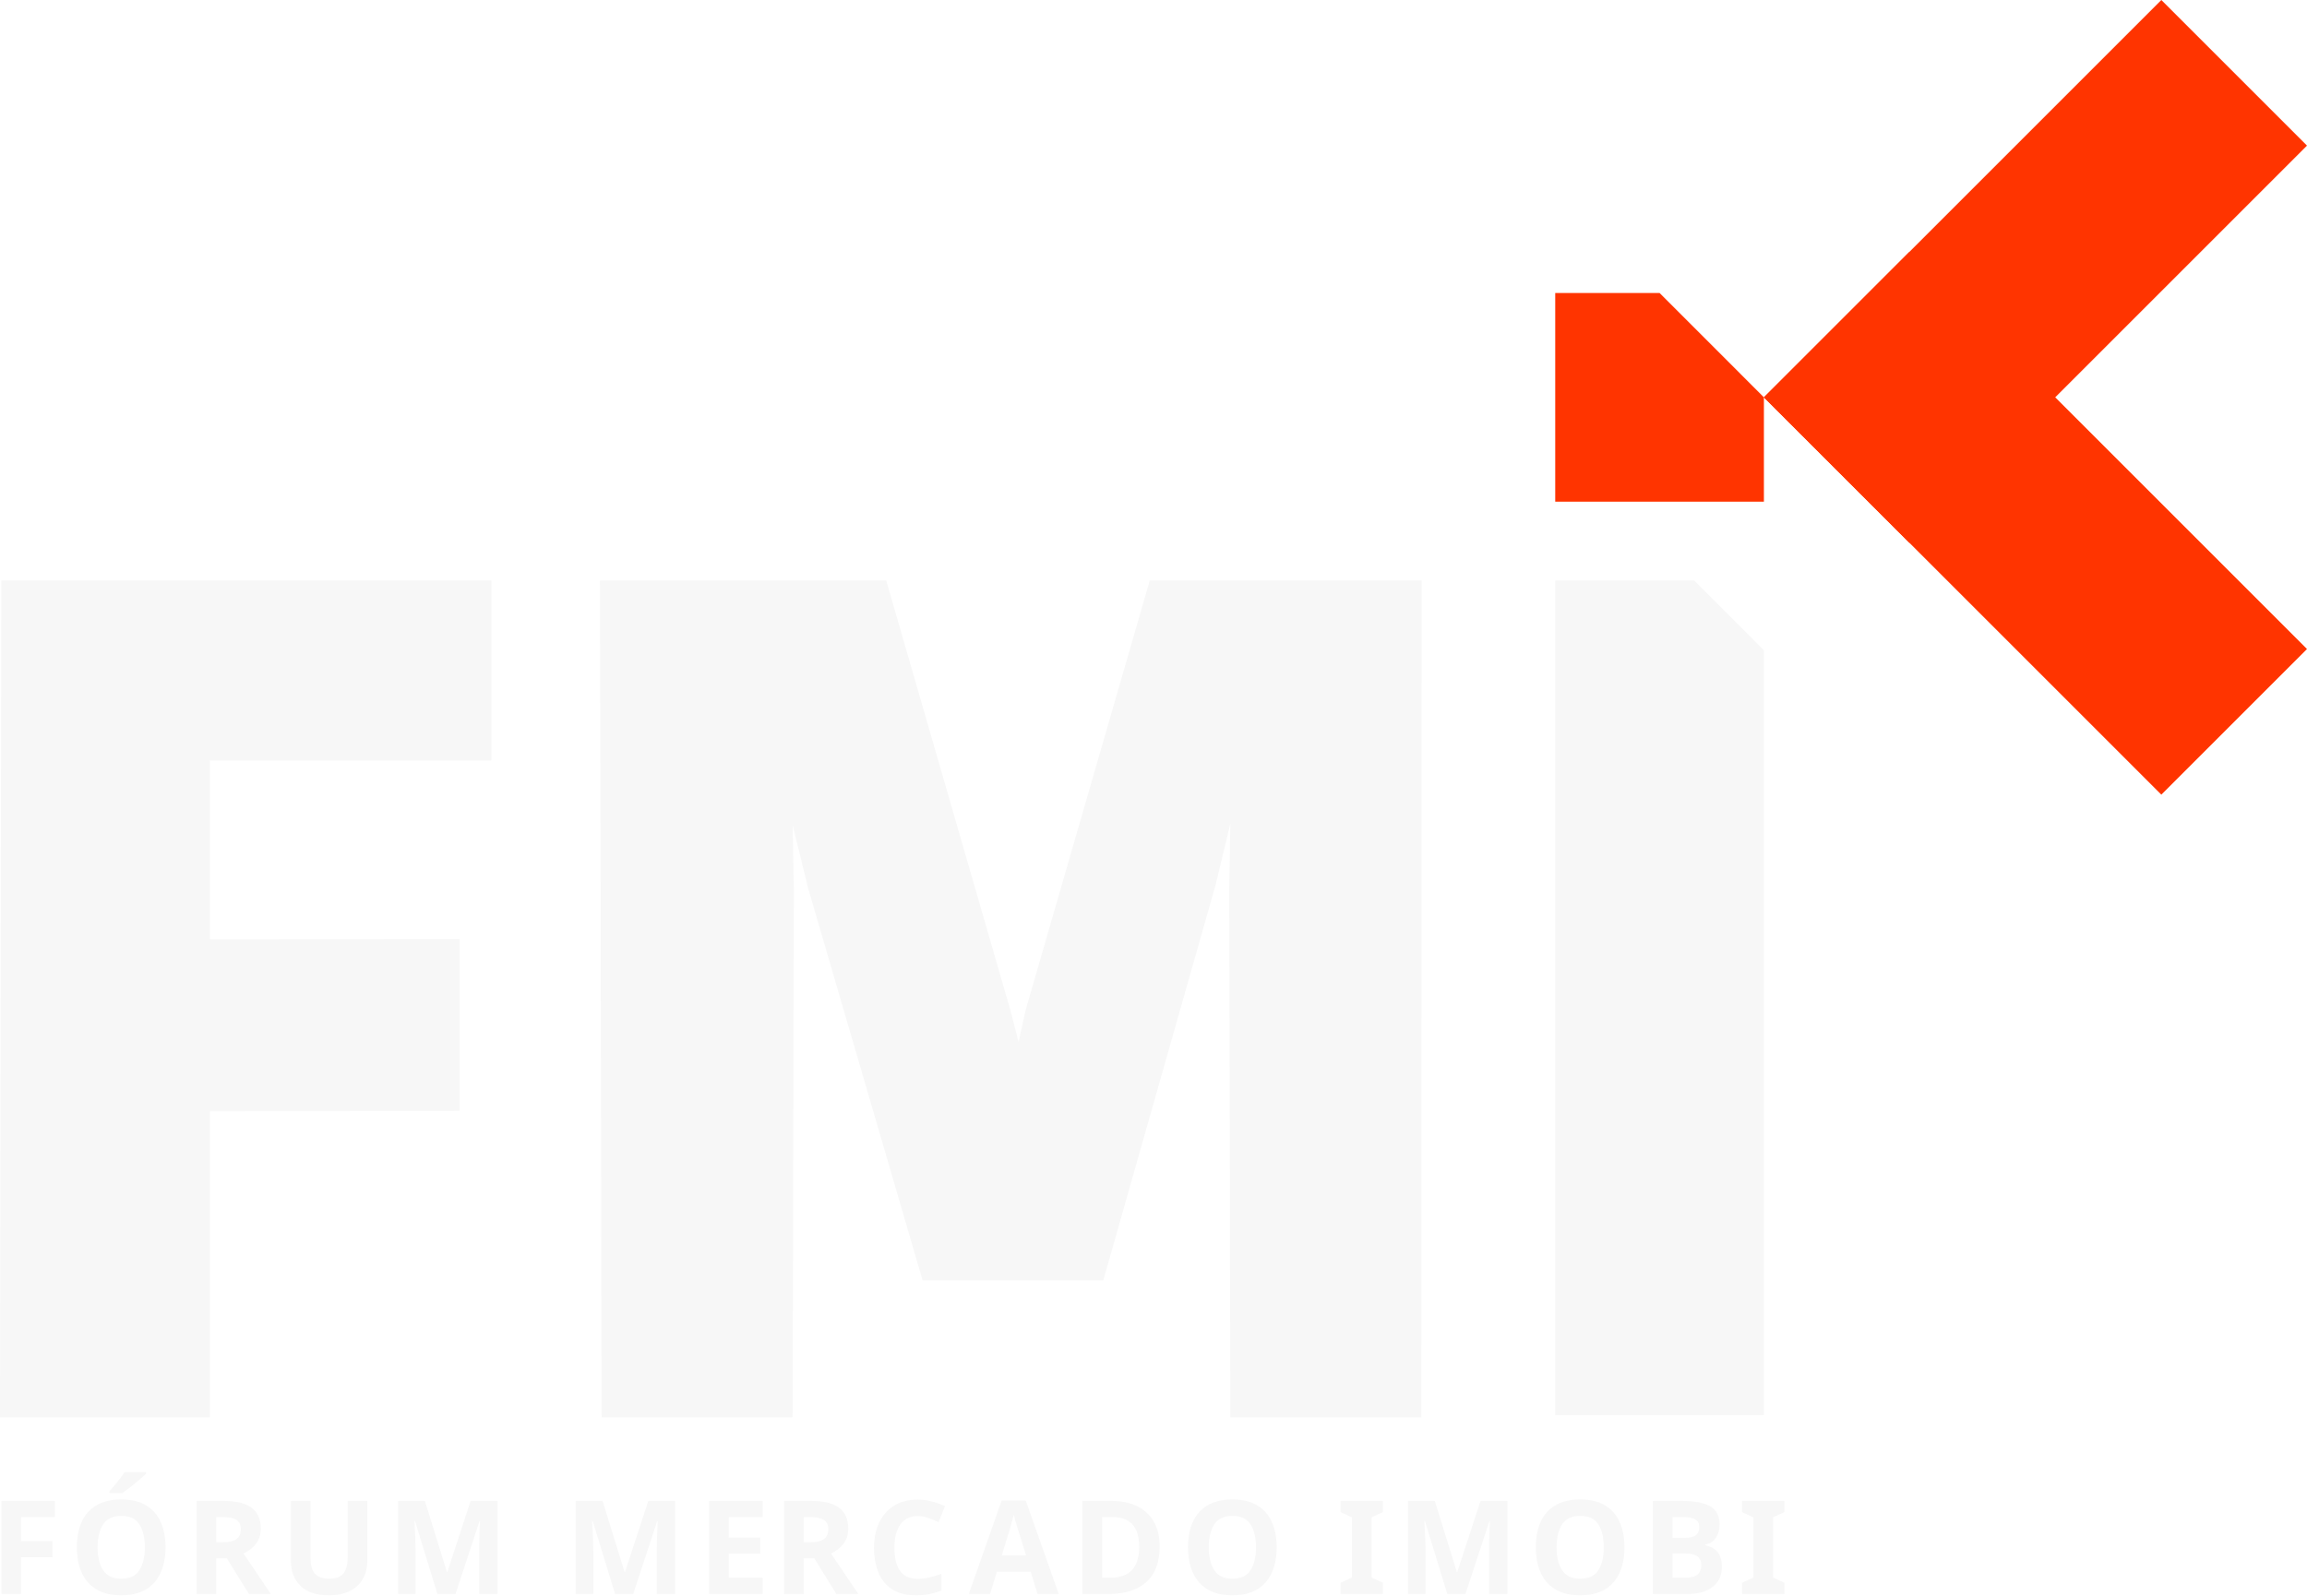
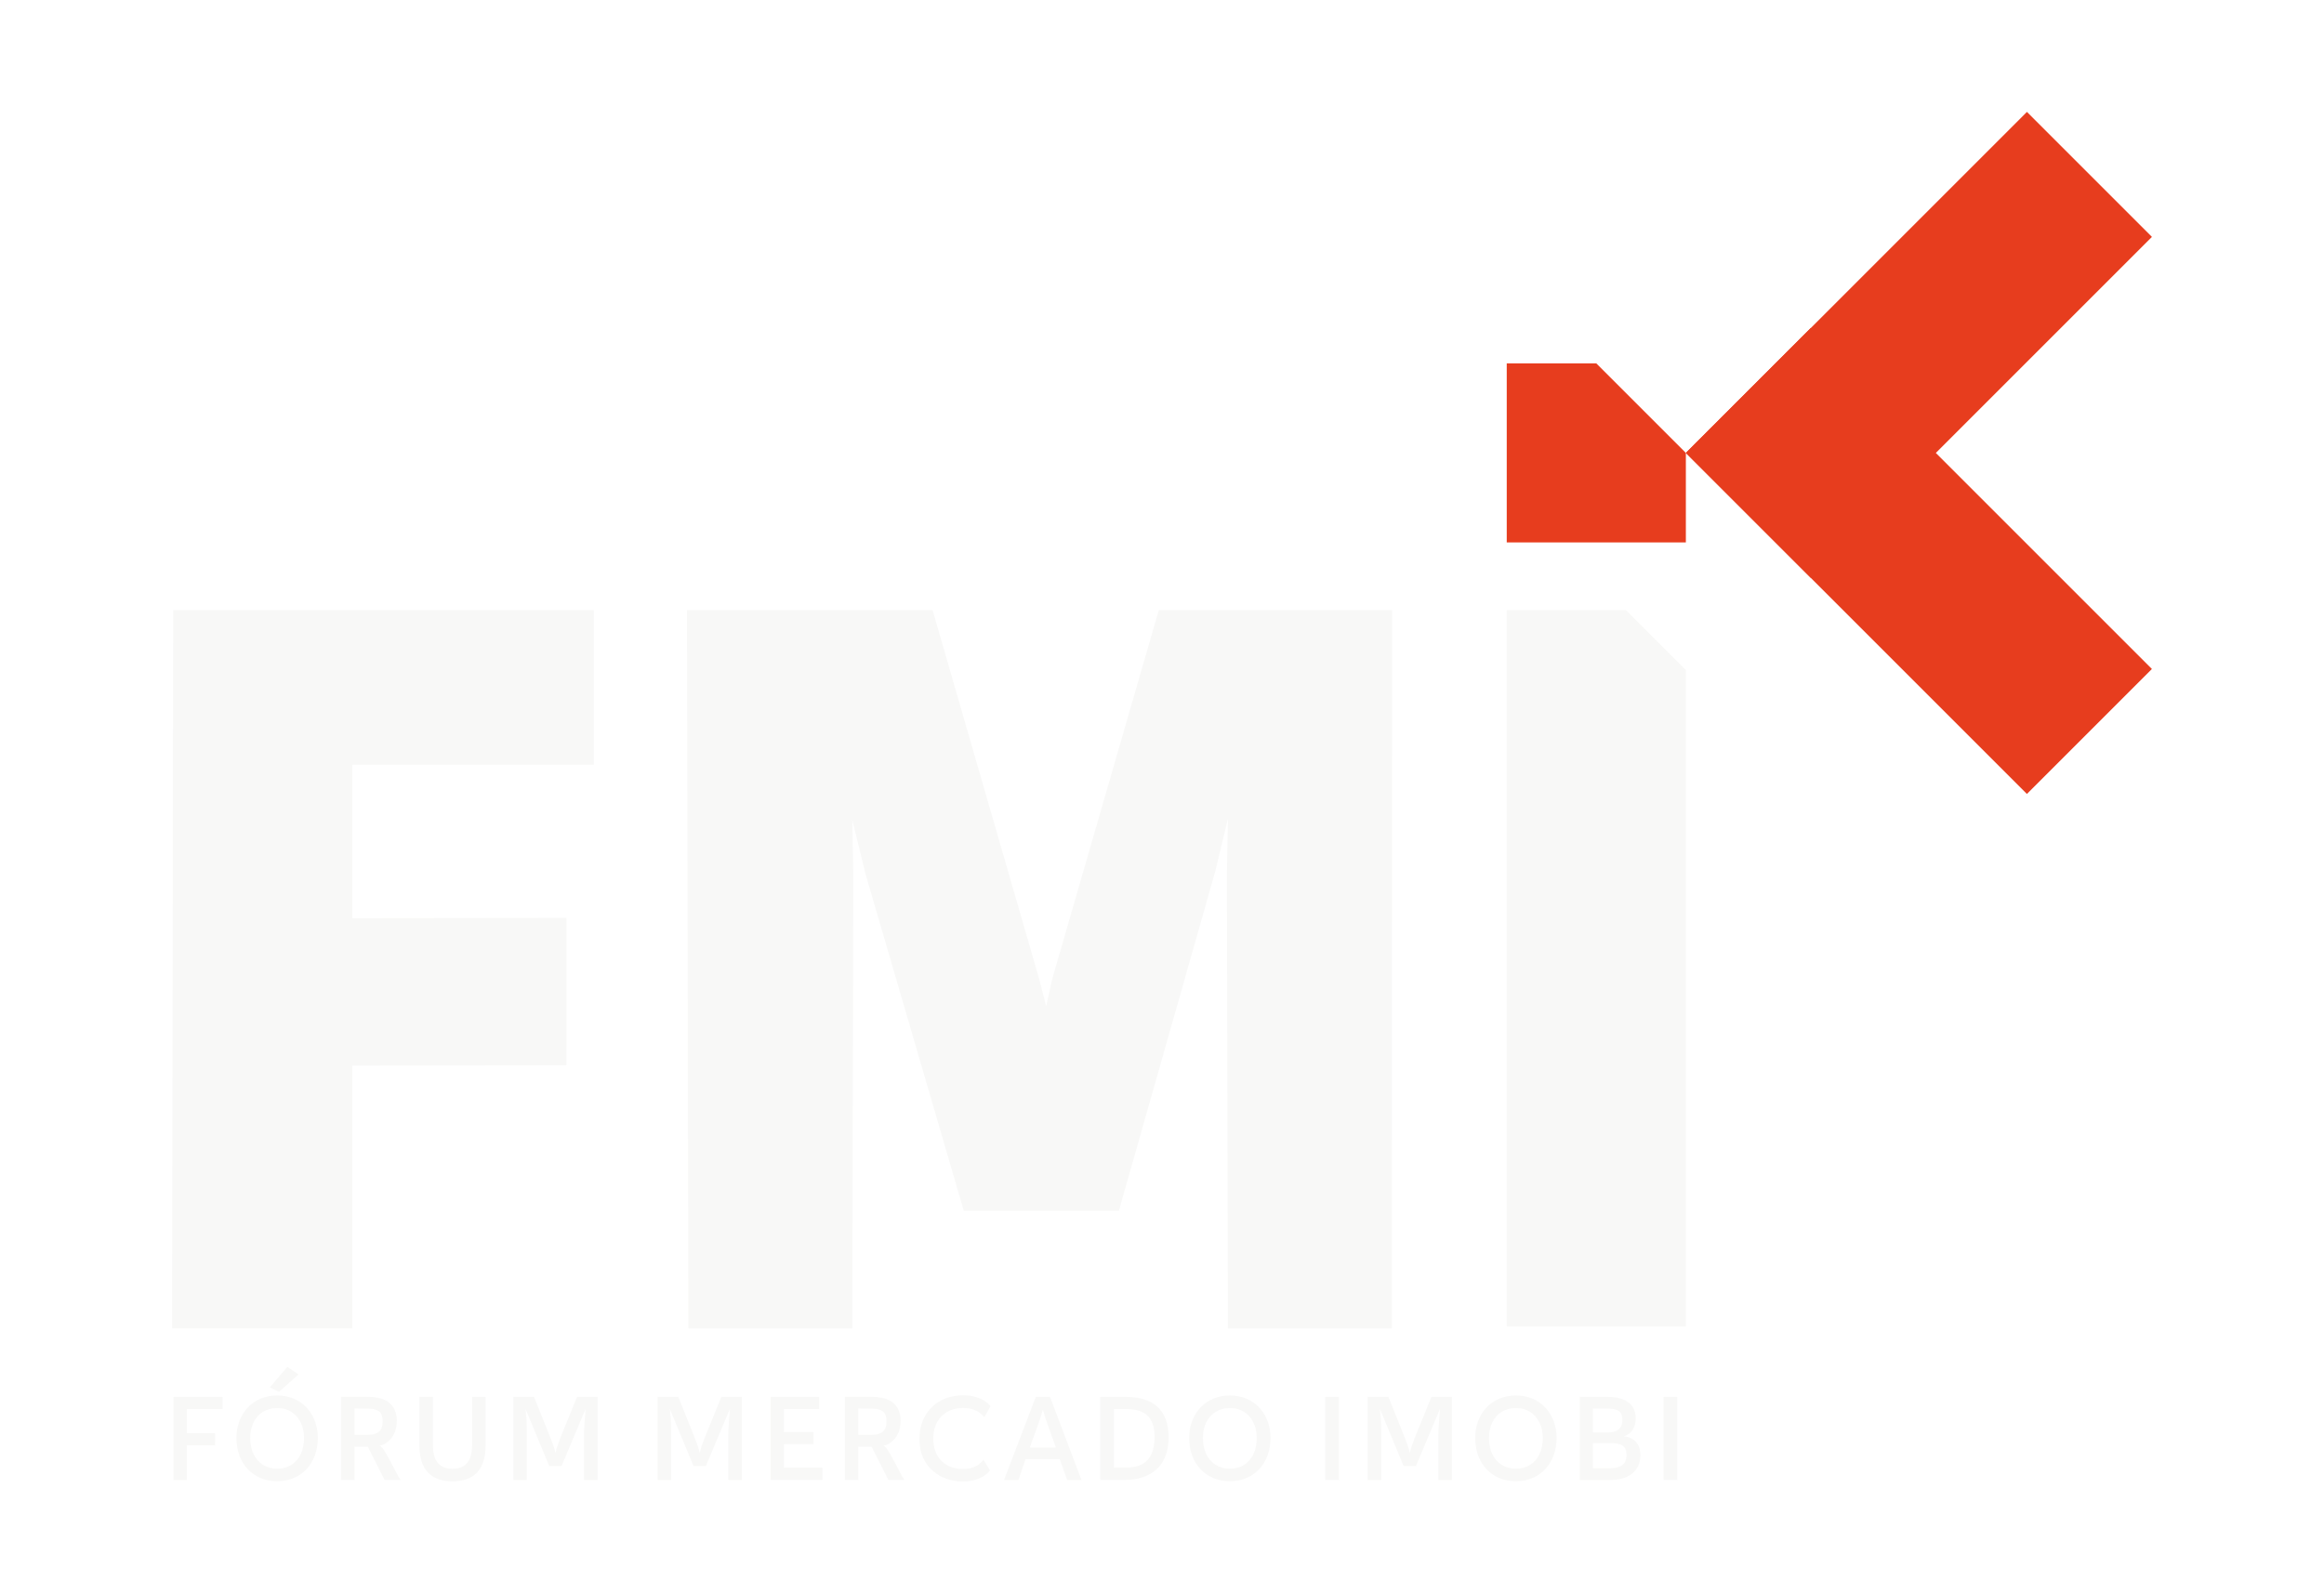
- <svg xmlns="http://www.w3.org/2000/svg" id="Camada_1" data-name="Camada 1" viewBox="0 0 707.19 489.316" version="1.1" width="707.19" height="489.316">
-   <defs id="defs62">
-     <style id="style2">
-       .cls-1, .cls-2, .cls-3, .cls-4, .cls-5 {
+ <svg xmlns="http://www.w3.org/2000/svg" id="Camada_1" data-name="Camada 1" viewBox="0 0 830.12 569.22">
+   <defs>
+     <style>
+       .cls-1 {
        fill: none;
      }

-       .cls-6 {
-         fill: #7fffff;
-       }
- 
-       .cls-7 {
-         fill: #1b282d;
-       }
- 
-       .cls-8 {
-         fill: #19282e;
-       }
- 
-       .cls-9 {
-         fill: #ff3400;
-       }
- 
-       .cls-10 {
-         clip-path: url(#clippath-17);
-       }
- 
-       .cls-11 {
-         clip-path: url(#clippath-11);
-       }
- 
-       .cls-12 {
-         clip-path: url(#clippath-16);
-       }
- 
-       .cls-13 {
-         clip-path: url(#clippath-18);
-       }
- 
-       .cls-14 {
-         clip-path: url(#clippath-10);
-       }
- 
-       .cls-15 {
-         clip-path: url(#clippath-15);
-       }
- 
-       .cls-16 {
-         clip-path: url(#clippath-13);
-       }
- 
-       .cls-17 {
-         clip-path: url(#clippath-14);
-       }
- 
-       .cls-18 {
-         clip-path: url(#clippath-12);
-       }
- 
-       .cls-19 {
-         clip-path: url(#clippath-1);
-       }
- 
-       .cls-20 {
-         clip-path: url(#clippath-3);
-       }
- 
-       .cls-21 {
-         clip-path: url(#clippath-4);
-       }
- 
-       .cls-22 {
-         clip-path: url(#clippath-7);
-       }
- 
-       .cls-23 {
-         clip-path: url(#clippath-6);
-       }
- 
-       .cls-24 {
-         clip-path: url(#clippath-9);
-       }
- 
-       .cls-25 {
-         clip-path: url(#clippath-8);
-       }
- 
-       .cls-26 {
-         clip-path: url(#clippath-5);
-       }
- 
      .cls-2 {
-         stroke: #fb5120;
-       }
- 
-       .cls-2, .cls-4 {
-         stroke-miterlimit: 10;
-         stroke-width: 2px;
-       }
- 
-       .cls-27 {
-         fill: #f5fcfc;
-         font-family: Inter-SemiBold, Inter;
-         font-size: 12px;
-       }
- 
-       .cls-27, .cls-28 {
-         font-weight: 600;
+         fill: #f8f8f7;
      }

      .cls-3 {
-         stroke: #769bb2;
-         stroke-width: .5px;
-       }
- 
-       .cls-4 {
-         stroke: #fc5120;
-       }
- 
-       .cls-29, .cls-28 {
-         fill: #f7f7f7;
-       }
- 
-       .cls-28 {
-         font-family: KitSans-SemiBold, 'Kit Sans';
-         font-size: 39.96px;
-         font-variation-settings: 'wght' 600;
-       }
- 
-       .cls-5 {
-         stroke: #f5fcfc;
-         stroke-width: .7px;
-       }
- 
-       .cls-30 {
-         letter-spacing: .11em;
-       }
- 
-       .cls-31 {
-         letter-spacing: .08em;
-       }
- 
-       .cls-32 {
-         letter-spacing: .07em;
-       }
- 
-       .cls-33 {
-         letter-spacing: .09em;
-       }
- 
-       .cls-34 {
-         letter-spacing: .07em;
-       }
- 
-       .cls-35 {
-         letter-spacing: .08em;
-       }
- 
-       .cls-36 {
-         letter-spacing: .07em;
-       }
- 
-       .cls-37 {
-         letter-spacing: .02em;
-       }
- 
-       .cls-38 {
-         letter-spacing: .03em;
-       }
- 
-       .cls-39 {
-         letter-spacing: .02em;
-       }
- 
-       .cls-40 {
-         letter-spacing: .02em;
-       }
- 
-       .cls-41 {
-         clip-path: url(#clippath);
-       }
- 
-       .cls-42 {
-         letter-spacing: .05em;
-       }
- 
-       .cls-43 {
-         letter-spacing: .06em;
+         fill: #e73d1e;
      }
    </style>
-     <clipPath id="clippath-6">
-       <rect class="cls-1" x="0" y="0" width="1920" height="1080" id="rect22" />
+     <clipPath id="clippath">
+       <rect class="cls-1" x="-1524.88" y="1600.06" width="1920" height="1080" />
    </clipPath>
  </defs>
-   <g class="cls-23" clip-path="url(#clippath-6)" id="g388" transform="translate(-608.79,-285.51)">
-     <g id="g386">
-       <g id="g362">
-         <path class="cls-29" d="m 673.16,573.55 76.49,-0.09 v 52.64 c 0,0 -76.49,0.09 -76.49,0.09 v 93.91 h -64.37 l 0.39,-256.6 h 150.25 v 55.2 h -86.28 v 54.84 z" id="path346" />
-         <path class="cls-29" d="m 1044.5,720.11 h -58.55 l -0.37,-161.99 0.37,-20.11 -4.53,18.83 -34.43,121.27 h -55.38 l -35.1,-120.28 -4.75,-19.38 0.37,19.74 -0.37,161.91 h -58.55 l -0.5,-256.6 h 87.74 l 38.02,131.61 2.56,9.87 2.19,-9.87 38.02,-131.61 h 83.35 l -0.09,256.6 z" id="path348" />
-         <polygon class="cls-29" points="1085.53,719.42 1149.51,719.42 1149.51,484.91 1128.12,463.51 1085.53,463.51 " id="polygon350" />
-         <g id="g360">
-           <polygon class="cls-9" points="1149.5,407.34 1117.52,375.35 1085.53,375.35 1085.53,439.33 1149.5,439.33 " id="polygon352" />
-           <g id="g358">
-             <path class="cls-9" d="M 1315.98,330.16 1194.15,451.99 1149.5,407.34 1271.33,285.51 Z" id="path354" />
-             <path class="cls-9" d="m 1271.33,529.17 -121.83,-121.83 44.65,-44.65 121.83,121.83 z" id="path356" />
-           </g>
-         </g>
-       </g>
-       <text class="cls-28" transform="translate(605.67,774.26)" id="text384">
-         <tspan class="cls-42" x="0" y="0" id="tspan364">F</tspan>
-         <tspan class="cls-32" x="24.37" y="0" id="tspan366">Ó</tspan>
-         <tspan class="cls-35" x="59.77" y="0" id="tspan368">R</tspan>
-         <tspan class="cls-33" x="88.9" y="0" id="tspan370">U</tspan>
-         <tspan class="cls-31" x="121.54" y="0" id="tspan372">M ME</tspan>
-         <tspan class="cls-36" x="239.85" y="0" id="tspan374">R</tspan>
-         <tspan class="cls-43" x="268.74" y="0" id="tspan376">C</tspan>
-         <tspan class="cls-34" x="300.1" y="0" id="tspan378">A</tspan>
-         <tspan class="cls-30" x="331.35" y="0" id="tspan380">D</tspan>
-         <tspan class="cls-32" x="364.99" y="0" id="tspan382">O IMOBI</tspan>
-       </text>
+   <g>
+     <polygon class="cls-3" points="538.2 193.79 602.18 193.79 602.18 161.81 570.19 129.82 538.2 129.82 538.2 193.79" />
+     <rect class="cls-3" x="599.27" y="91.65" width="172.29" height="63.14" transform="translate(113.63 520.75) rotate(-45)" />
+     <rect class="cls-3" x="653.84" y="114.25" width="63.14" height="172.29" transform="translate(59.05 543.36) rotate(-45)" />
+   </g>
+   <g>
+     <polygon class="cls-2" points="125.83 328.02 202.33 327.93 202.32 380.57 125.83 380.66 125.83 474.57 61.46 474.57 61.85 217.98 212.11 217.98 212.11 273.18 125.83 273.18 125.83 328.02" />
+     <polygon class="cls-2" points="497.17 474.58 438.61 474.58 438.25 312.59 438.61 292.48 434.08 311.31 399.65 432.58 344.27 432.58 309.18 312.3 304.43 292.92 304.79 312.66 304.43 474.58 245.87 474.58 245.38 217.98 333.12 217.98 371.14 349.59 373.69 359.46 375.89 349.59 413.91 217.98 497.26 217.98 497.17 474.58" />
+     <polygon class="cls-2" points="580.79 217.98 538.2 217.98 538.2 473.89 602.18 473.89 602.18 239.37 580.79 217.98" />
+     <g>
+       <path class="cls-2" d="M61.98,528.72v-29.69h17.5v4.35h-14.22l1.48-1.4v10.91l-1.4-.88h11.51l-.04,4.32h-11.35l1.28-.56v12.95h-4.75Z" />
+       <path class="cls-2" d="M98.97,529.16c-2.16,0-4.12-.37-5.89-1.12-1.77-.75-3.3-1.8-4.59-3.18s-2.28-3-2.98-4.89-1.04-3.97-1.04-6.23.35-4.24,1.06-6.09c.71-1.85,1.7-3.46,2.98-4.82,1.28-1.36,2.81-2.41,4.59-3.16,1.78-.75,3.76-1.12,5.91-1.12s4.12.37,5.89,1.12c1.77.75,3.3,1.8,4.58,3.16,1.28,1.36,2.27,2.96,2.98,4.82.71,1.85,1.06,3.88,1.06,6.09s-.35,4.34-1.06,6.23c-.71,1.89-1.7,3.52-2.98,4.89s-2.81,2.43-4.59,3.18c-1.79.75-3.76,1.12-5.91,1.12ZM99.01,524.69c1.94,0,3.64-.45,5.07-1.36s2.55-2.18,3.34-3.82c.79-1.64,1.18-3.55,1.18-5.73s-.4-4-1.2-5.61c-.8-1.61-1.91-2.87-3.34-3.78-1.43-.91-3.11-1.36-5.05-1.36s-3.64.45-5.09,1.36c-1.45.91-2.57,2.17-3.36,3.78-.79,1.61-1.18,3.48-1.18,5.61s.4,4.1,1.2,5.73c.8,1.64,1.92,2.91,3.36,3.82s3.13,1.36,5.07,1.36ZM99.65,497.24l-3.28-1.6,6.27-7.31,4,2.68-6.99,6.23Z" />
+       <path class="cls-2" d="M137.37,528.72l-5.99-11.87h-6.19v-4.24h6.23c1.6,0,2.88-.35,3.83-1.06.96-.71,1.44-1.98,1.44-3.82,0-.88-.13-1.65-.4-2.32s-.79-1.19-1.56-1.58c-.77-.39-1.92-.58-3.44-.58l-4.67-.04v25.49h-4.79v-29.69h9.35c3.68,0,6.35.76,8.03,2.28,1.68,1.52,2.52,3.58,2.52,6.19,0,1.87-.31,3.44-.94,4.71-.63,1.28-1.41,2.27-2.36,2.98-.95.71-1.9,1.14-2.86,1.3.29.03.65.32,1.08.88s.89,1.27,1.38,2.14c.49.87,1,1.79,1.52,2.76.52.97,1.01,1.92,1.48,2.84.47.92.88,1.71,1.26,2.36.37.65.65,1.07.84,1.26h-5.75Z" />
+       <path class="cls-2" d="M161.63,529.2c-1.92,0-3.61-.26-5.07-.78-1.47-.52-2.7-1.31-3.72-2.38-1.01-1.07-1.77-2.42-2.28-4.08-.51-1.65-.76-3.6-.76-5.83v-17.1l4.83-.04v17.26c0,1.84.25,3.38.74,4.63.49,1.25,1.25,2.2,2.28,2.86,1.02.65,2.35.98,3.98.98s2.95-.33,3.98-.98c1.02-.65,1.78-1.6,2.28-2.86.49-1.25.74-2.8.74-4.63v-17.22h4.83v17.1c0,2.24-.25,4.18-.76,5.83-.51,1.65-1.27,3.01-2.28,4.08-1.01,1.07-2.25,1.86-3.72,2.38-1.47.52-3.16.78-5.07.78Z" />
+       <path class="cls-2" d="M183.36,528.72v-29.69h7.39l5.91,14.74c.35.85.68,1.75,1,2.68.32.93.57,1.81.76,2.64.16-.83.4-1.7.72-2.62.32-.92.65-1.83,1-2.74l5.99-14.7h7.31v29.69h-4.83v-15.5c0-1.36.03-2.56.1-3.6s.14-2.05.22-3.04c.08-.98.16-2.06.24-3.24l-8.59,20.42h-4.39l-8.47-20.42c.13,1.15.23,2.22.3,3.22.07,1,.11,2.02.14,3.06.03,1.04.04,2.24.04,3.6v15.5h-4.83Z" />
+       <path class="cls-2" d="M234.9,528.72v-29.69h7.39l5.91,14.74c.35.85.68,1.75,1,2.68.32.93.57,1.81.76,2.64.16-.83.4-1.7.72-2.62.32-.92.65-1.83,1-2.74l5.99-14.7h7.31v29.69h-4.83v-15.5c0-1.36.03-2.56.1-3.6s.14-2.05.22-3.04c.08-.98.16-2.06.24-3.24l-8.59,20.42h-4.39l-8.47-20.42c.13,1.15.23,2.22.3,3.22.07,1,.11,2.02.14,3.06.03,1.04.04,2.24.04,3.6v15.5h-4.83Z" />
+       <path class="cls-2" d="M275.26,528.72v-29.69h17.34v4.35h-12.59v8.23h10.59v4.31h-10.59v8.39h13.75v4.4h-18.5Z" />
+       <path class="cls-2" d="M317.33,528.72l-5.99-11.87h-6.19v-4.24h6.23c1.6,0,2.88-.35,3.83-1.06.96-.71,1.44-1.98,1.44-3.82,0-.88-.13-1.65-.4-2.32s-.79-1.19-1.56-1.58c-.77-.39-1.92-.58-3.44-.58l-4.67-.04v25.49h-4.79v-29.69h9.35c3.68,0,6.35.76,8.03,2.28,1.68,1.52,2.52,3.58,2.52,6.19,0,1.87-.31,3.44-.94,4.71-.63,1.28-1.41,2.27-2.36,2.98-.95.71-1.9,1.14-2.86,1.3.29.03.65.32,1.08.88s.89,1.27,1.38,2.14c.49.87,1,1.79,1.52,2.76.52.97,1.01,1.92,1.48,2.84.47.92.88,1.71,1.26,2.36.37.65.65,1.07.84,1.26h-5.75Z" />
+       <path class="cls-2" d="M351.29,521.49l2.32,3.8c-.43.59-1.06,1.19-1.9,1.8-.84.61-1.91,1.12-3.22,1.54-1.3.41-2.92.62-4.83.62s-3.66-.31-5.47-.92c-1.81-.61-3.45-1.54-4.92-2.8s-2.64-2.82-3.52-4.71c-.88-1.89-1.32-4.12-1.32-6.67s.41-4.76,1.22-6.69c.81-1.93,1.93-3.57,3.36-4.91s3.08-2.36,4.95-3.04c1.88-.68,3.87-1.02,5.97-1.02,1.84,0,3.41.21,4.71.62,1.3.41,2.38.91,3.24,1.5.85.59,1.5,1.16,1.96,1.72l-2.24,3.96c-.45-.56-1.01-1.08-1.68-1.58-.67-.49-1.48-.9-2.46-1.22s-2.15-.48-3.54-.48c-1.49,0-2.88.24-4.16.72s-2.4,1.19-3.36,2.12c-.96.93-1.71,2.08-2.24,3.44-.53,1.36-.8,2.92-.8,4.67s.27,3.31.8,4.65c.53,1.35,1.27,2.48,2.22,3.4.95.92,2.05,1.61,3.32,2.08,1.26.47,2.63.7,4.09.7s2.6-.16,3.56-.48c.96-.32,1.75-.73,2.38-1.24.63-.51,1.14-1.03,1.54-1.56Z" />
+       <path class="cls-2" d="M358.64,528.72l11.35-29.69h5.07l11.23,29.69h-5.11l-3.04-8.55-.64-2.12-2.84-7.83c-.45-1.28-.87-2.5-1.26-3.68-.39-1.17-.69-2.16-.9-2.96-.19.8-.48,1.79-.88,2.96-.4,1.17-.83,2.4-1.28,3.68l-3,8.27-.64,1.68-2.92,8.55h-5.15ZM365.24,521.29l.52-4.16h13.54l.48,4.16h-14.54Z" />
+       <path class="cls-2" d="M393.01,528.72v-29.69h9.11c2.4,0,4.54.29,6.43.86,1.89.57,3.5,1.45,4.81,2.64s2.32,2.69,3.02,4.51c.69,1.83,1.04,3.98,1.04,6.45s-.37,4.75-1.1,6.65c-.73,1.9-1.79,3.49-3.18,4.75s-3.04,2.22-4.95,2.86-4.08.96-6.47.96h-8.71ZM397.88,524.29h4.51c2.26,0,4.14-.41,5.61-1.22,1.48-.81,2.58-2.03,3.32-3.66.73-1.62,1.1-3.62,1.1-5.99s-.37-4.25-1.1-5.71-1.84-2.55-3.34-3.26c-1.49-.71-3.36-1.06-5.59-1.06h-4.51v20.9Z" />
+       <path class="cls-2" d="M439.27,529.16c-2.16,0-4.12-.37-5.89-1.12-1.77-.75-3.3-1.8-4.59-3.18s-2.28-3-2.98-4.89-1.04-3.97-1.04-6.23.35-4.24,1.06-6.09c.71-1.85,1.7-3.46,2.98-4.82,1.28-1.36,2.81-2.41,4.59-3.16,1.78-.75,3.76-1.12,5.91-1.12s4.12.37,5.89,1.12c1.77.75,3.3,1.8,4.58,3.16,1.28,1.36,2.27,2.96,2.98,4.82.71,1.85,1.06,3.88,1.06,6.09s-.35,4.34-1.06,6.23c-.71,1.89-1.7,3.52-2.98,4.89s-2.81,2.43-4.59,3.18c-1.79.75-3.76,1.12-5.91,1.12ZM439.31,524.69c1.94,0,3.64-.45,5.07-1.36s2.55-2.18,3.34-3.82c.79-1.64,1.18-3.55,1.18-5.73s-.4-4-1.2-5.61c-.8-1.61-1.91-2.87-3.34-3.78-1.43-.91-3.11-1.36-5.05-1.36s-3.64.45-5.09,1.36c-1.45.91-2.57,2.17-3.36,3.78-.79,1.61-1.18,3.48-1.18,5.61s.4,4.1,1.2,5.73c.8,1.64,1.92,2.91,3.36,3.82s3.13,1.36,5.07,1.36Z" />
+       <path class="cls-2" d="M473.36,528.72v-29.69h4.88v29.69h-4.88Z" />
+       <path class="cls-2" d="M488.54,528.72v-29.69h7.39l5.91,14.74c.35.85.68,1.75,1,2.68.32.93.57,1.81.76,2.64.16-.83.4-1.7.72-2.62.32-.92.65-1.83,1-2.74l5.99-14.7h7.31v29.69h-4.83v-15.5c0-1.36.03-2.56.1-3.6s.14-2.05.22-3.04c.08-.98.16-2.06.24-3.24l-8.59,20.42h-4.39l-8.47-20.42c.13,1.15.23,2.22.3,3.22.07,1,.11,2.02.14,3.06.03,1.04.04,2.24.04,3.6v15.5h-4.83Z" />
+       <path class="cls-2" d="M541.44,529.16c-2.16,0-4.12-.37-5.89-1.12-1.77-.75-3.3-1.8-4.59-3.18s-2.28-3-2.98-4.89-1.04-3.97-1.04-6.23.35-4.24,1.06-6.09c.71-1.85,1.7-3.46,2.98-4.82,1.28-1.36,2.81-2.41,4.59-3.16,1.78-.75,3.76-1.12,5.91-1.12s4.12.37,5.89,1.12c1.77.75,3.3,1.8,4.58,3.16,1.28,1.36,2.27,2.96,2.98,4.82.71,1.85,1.06,3.88,1.06,6.09s-.35,4.34-1.06,6.23c-.71,1.89-1.7,3.52-2.98,4.89s-2.81,2.43-4.59,3.18c-1.79.75-3.76,1.12-5.91,1.12ZM541.48,524.69c1.94,0,3.64-.45,5.07-1.36s2.55-2.18,3.34-3.82c.79-1.64,1.18-3.55,1.18-5.73s-.4-4-1.2-5.61c-.8-1.61-1.91-2.87-3.34-3.78-1.43-.91-3.11-1.36-5.05-1.36s-3.64.45-5.09,1.36c-1.45.91-2.57,2.17-3.36,3.78-.79,1.61-1.18,3.48-1.18,5.61s.4,4.1,1.2,5.73c.8,1.64,1.92,2.91,3.36,3.82s3.13,1.36,5.07,1.36Z" />
+       <path class="cls-2" d="M564.29,528.72v-29.69h9.83c2.08,0,3.88.27,5.39.82,1.52.55,2.69,1.39,3.52,2.54.83,1.15,1.24,2.64,1.24,4.48,0,.77-.13,1.58-.4,2.44s-.71,1.62-1.34,2.32c-.63.69-1.49,1.19-2.58,1.48,1.89.21,3.36.89,4.42,2.04,1.05,1.15,1.58,2.74,1.58,4.79,0,1.71-.41,3.22-1.22,4.55s-2.02,2.37-3.62,3.12c-1.6.75-3.61,1.12-6.03,1.12h-10.79ZM568.97,511.74h5.19c1.17,0,2.16-.15,2.96-.46.8-.31,1.4-.8,1.8-1.48s.59-1.58.56-2.7c-.03-.85-.17-1.53-.42-2.04s-.63-.89-1.12-1.16c-.49-.27-1.11-.45-1.86-.54-.75-.09-1.62-.14-2.64-.14h-4.48v8.51ZM568.97,524.53h5.95c1.23,0,2.24-.13,3.04-.38.8-.25,1.42-.6,1.86-1.04s.75-.94.92-1.5c.17-.56.26-1.14.26-1.76,0-1.04-.19-1.87-.56-2.5-.37-.63-.97-1.08-1.8-1.36-.83-.28-1.94-.42-3.36-.42h-6.31v8.95Z" />
+       <path class="cls-2" d="M594.22,528.72v-29.69h4.88v29.69h-4.88Z" />
    </g>
  </g>
</svg>
